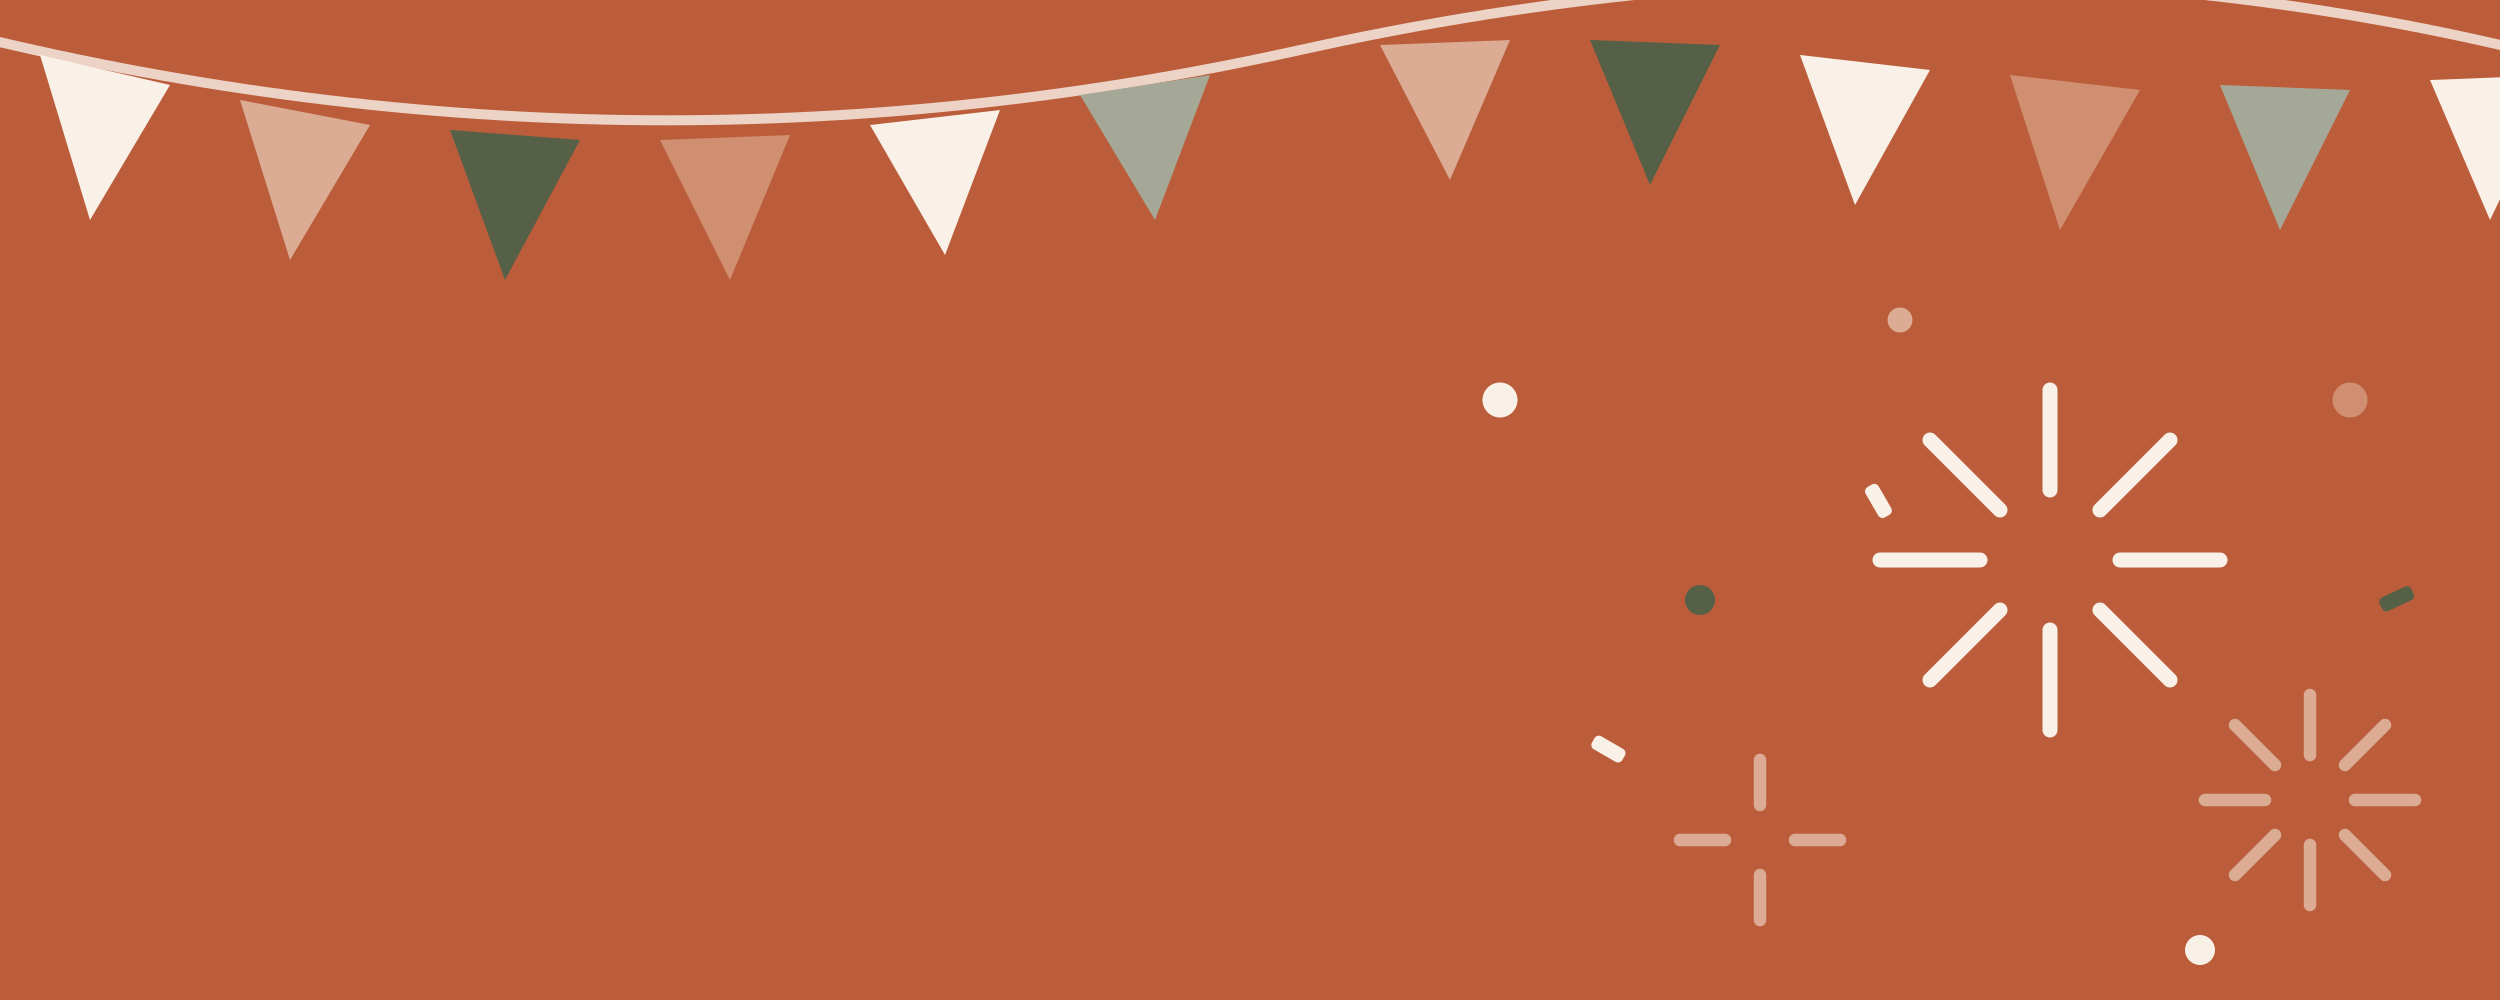
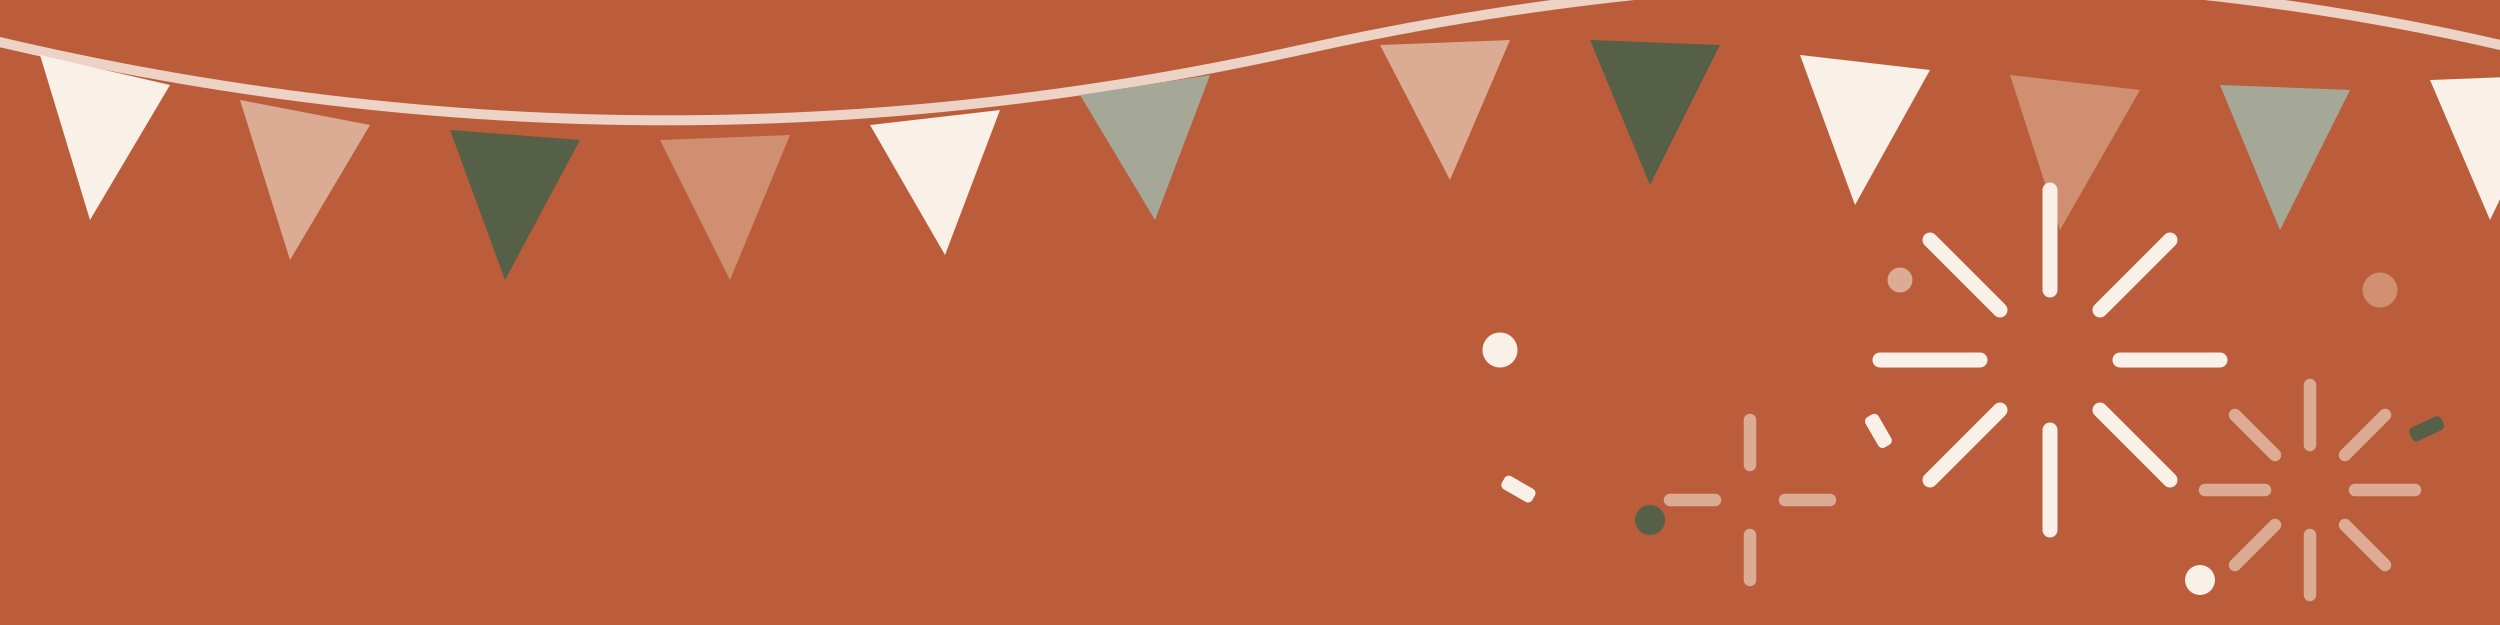
- <svg xmlns="http://www.w3.org/2000/svg" viewBox="0 0 500 200" preserveAspectRatio="xMidYMid slice">
-   <rect width="500" height="200" fill="#bb5d3a" />
+ <svg xmlns="http://www.w3.org/2000/svg" viewBox="0 0 500 125" preserveAspectRatio="xMidYMid slice">
+   <rect width="500" height="125" fill="#bb5d3a" />
  <path d="M-10 6 Q 125 40 260 10 T 520 14" fill="none" stroke="#f9f0e8" stroke-width="2" opacity="0.8" />
  <g stroke="none">
    <polygon points="8,11 34,17 18,44" fill="#f9f0e8" />
    <polygon points="48,20 74,25 58,52" fill="#dcab93" />
    <polygon points="90,26 116,28 101,56" fill="#566047" />
    <polygon points="132,28 158,27 146,56" fill="#d08f70" />
    <polygon points="174,25 200,22 189,51" fill="#f9f0e8" />
    <polygon points="216,19 242,15 231,44" fill="#a6a897" />
    <polygon points="276,9 302,8 290,36" fill="#dcab93" />
    <polygon points="318,8 344,9 330,37" fill="#566047" />
    <polygon points="360,11 386,14 371,41" fill="#f9f0e8" />
    <polygon points="402,15 428,18 412,46" fill="#d08f70" />
    <polygon points="444,17 470,18 456,46" fill="#a6a897" />
    <polygon points="486,16 512,15 498,44" fill="#f9f0e8" />
  </g>
  <g stroke="#f9f0e8" stroke-width="3" stroke-linecap="round" fill="none">
-     <g transform="translate(410 112)">
+     <g transform="translate(410 72)">
      <line x1="0" y1="-14" x2="0" y2="-34" />
      <line x1="0" y1="14" x2="0" y2="34" />
      <line x1="-14" y1="0" x2="-34" y2="0" />
      <line x1="14" y1="0" x2="34" y2="0" />
      <line x1="10" y1="-10" x2="24" y2="-24" />
      <line x1="-10" y1="10" x2="-24" y2="24" />
      <line x1="-10" y1="-10" x2="-24" y2="-24" />
      <line x1="10" y1="10" x2="24" y2="24" />
    </g>
  </g>
  <g stroke="#dcab93" stroke-width="2.5" stroke-linecap="round" fill="none">
-     <g transform="translate(462 160)">
+     <g transform="translate(462 98)">
      <line x1="0" y1="-9" x2="0" y2="-21" />
      <line x1="0" y1="9" x2="0" y2="21" />
      <line x1="-9" y1="0" x2="-21" y2="0" />
      <line x1="9" y1="0" x2="21" y2="0" />
      <line x1="7" y1="-7" x2="15" y2="-15" />
      <line x1="-7" y1="7" x2="-15" y2="15" />
      <line x1="-7" y1="-7" x2="-15" y2="-15" />
      <line x1="7" y1="7" x2="15" y2="15" />
    </g>
-     <g transform="translate(352 168)">
+     <g transform="translate(350 100)">
      <line x1="0" y1="-7" x2="0" y2="-16" />
      <line x1="0" y1="7" x2="0" y2="16" />
      <line x1="-7" y1="0" x2="-16" y2="0" />
      <line x1="7" y1="0" x2="16" y2="0" />
    </g>
  </g>
  <g>
-     <circle cx="300" cy="80" r="3.5" fill="#f9f0e8" />
-     <circle cx="340" cy="120" r="3" fill="#566047" />
-     <circle cx="470" cy="80" r="3.5" fill="#d08f70" />
-     <circle cx="380" cy="64" r="2.5" fill="#dcab93" />
-     <circle cx="440" cy="190" r="3" fill="#f9f0e8" />
-     <rect x="318" y="148" width="7" height="3" rx="1" transform="rotate(30 321 150)" fill="#f9f0e8" />
-     <rect x="476" y="118" width="7" height="3" rx="1" transform="rotate(-25 480 120)" fill="#566047" />
-     <rect x="372" y="98" width="7" height="3" rx="1" transform="rotate(60 375 100)" fill="#f9f0e8" />
+     <circle cx="300" cy="70" r="3.5" fill="#f9f0e8" />
+     <circle cx="330" cy="104" r="3" fill="#566047" />
+     <circle cx="476" cy="58" r="3.5" fill="#d08f70" />
+     <circle cx="380" cy="56" r="2.5" fill="#dcab93" />
+     <circle cx="440" cy="116" r="3" fill="#f9f0e8" />
+     <rect x="300" y="96" width="7" height="3" rx="1" transform="rotate(30 303 98)" fill="#f9f0e8" />
+     <rect x="482" y="84" width="7" height="3" rx="1" transform="rotate(-25 486 86)" fill="#566047" />
+     <rect x="372" y="84" width="7" height="3" rx="1" transform="rotate(60 375 86)" fill="#f9f0e8" />
  </g>
</svg>
